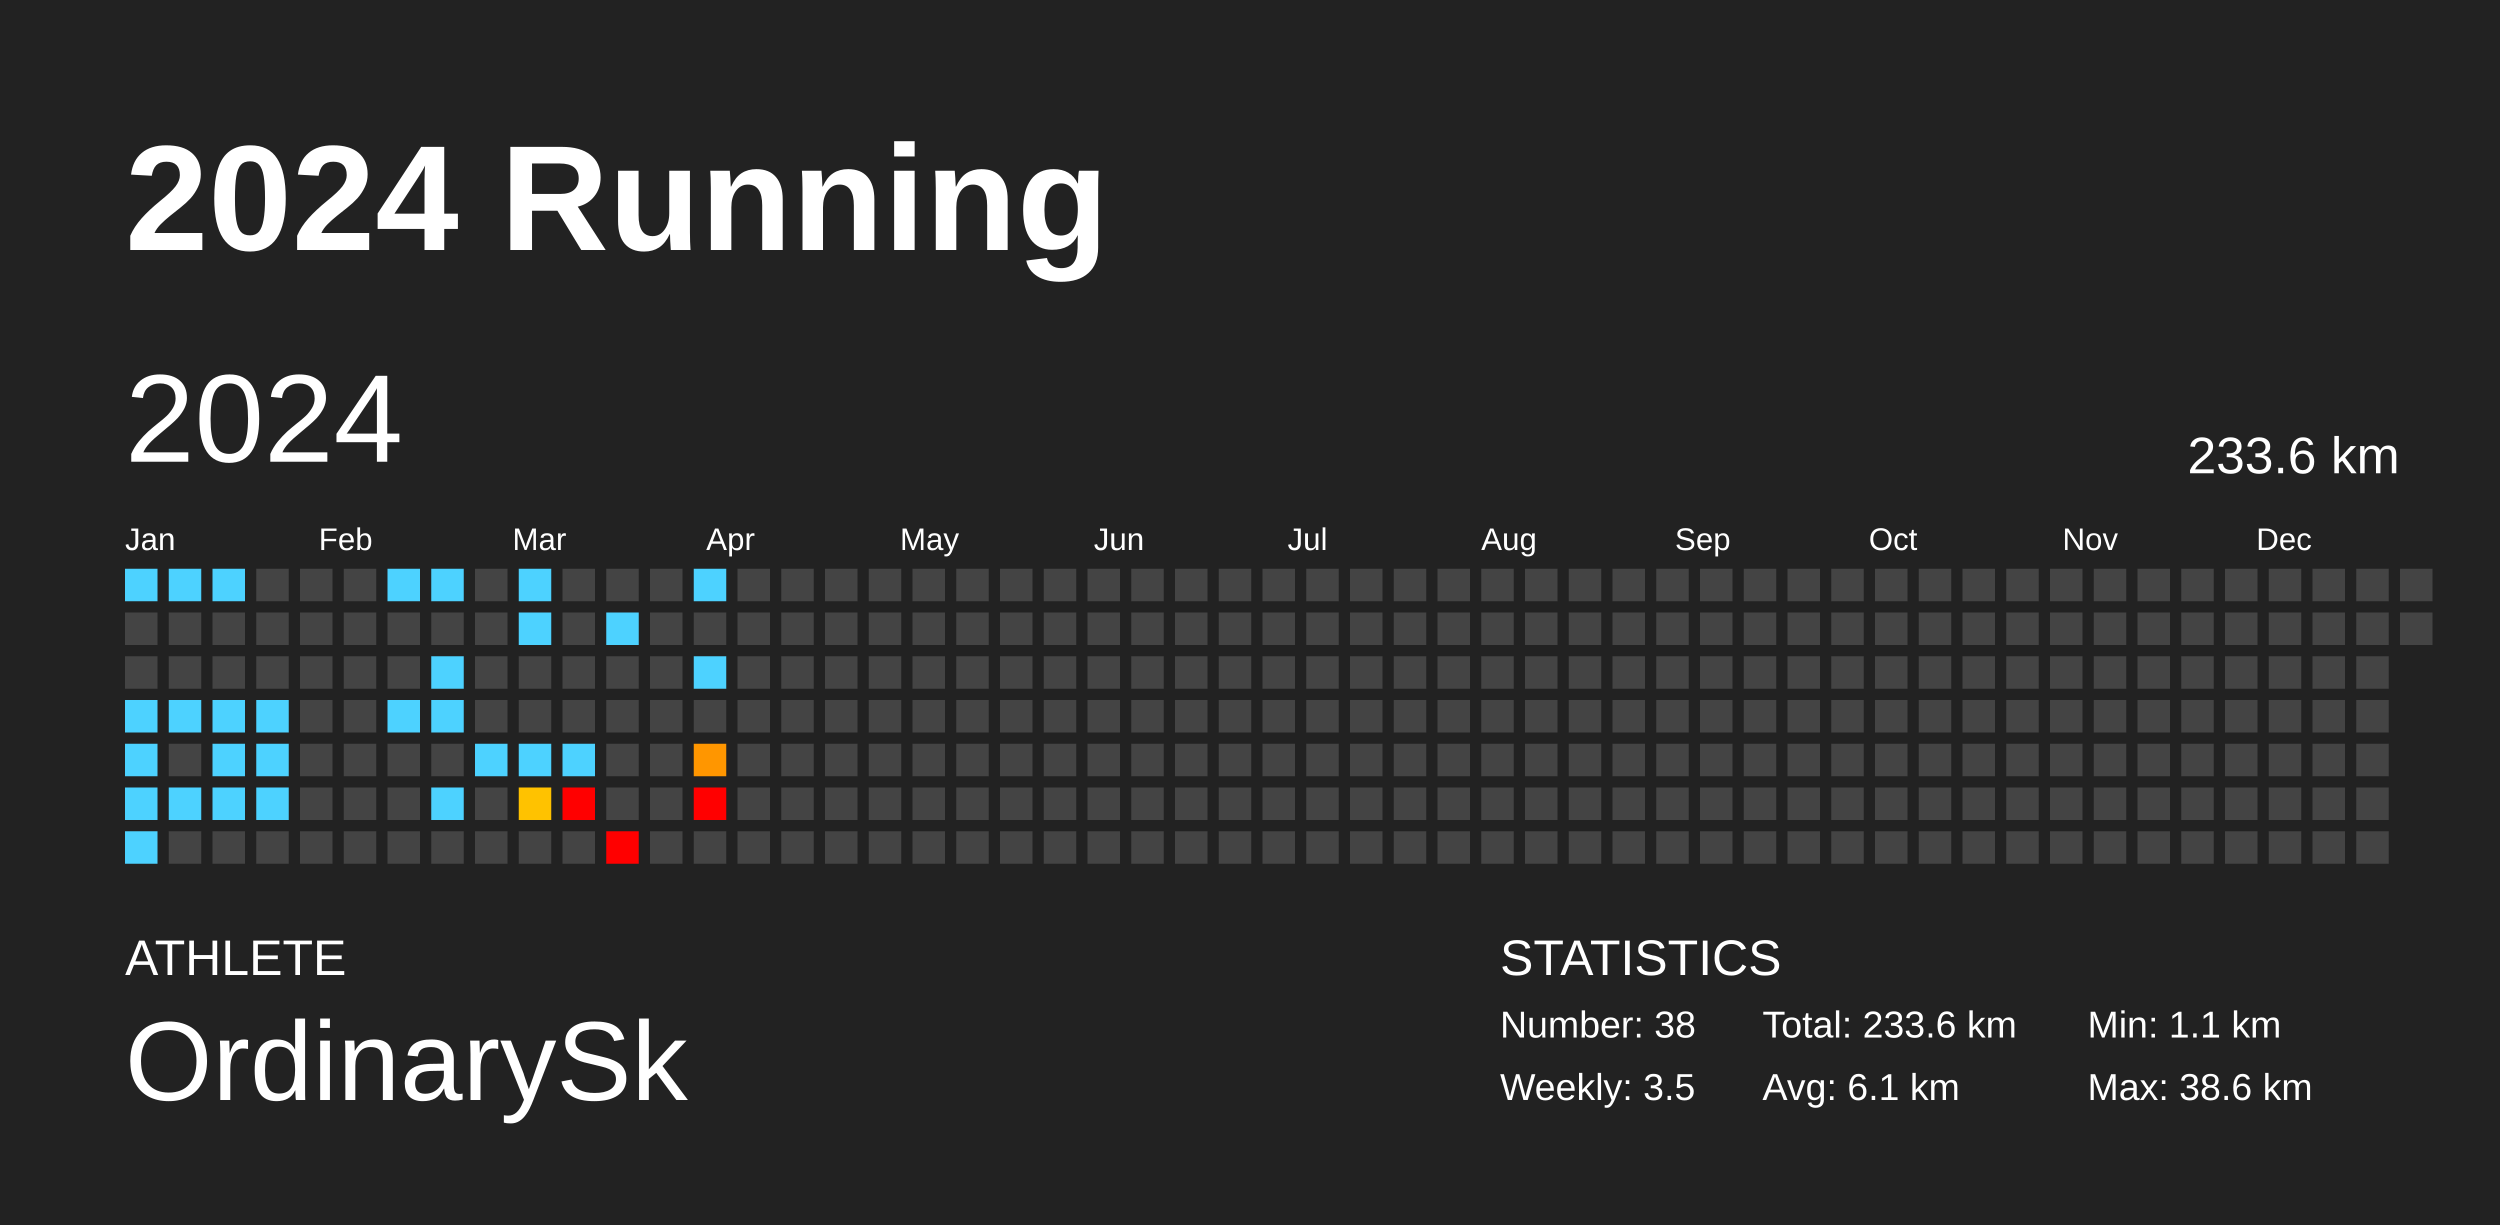
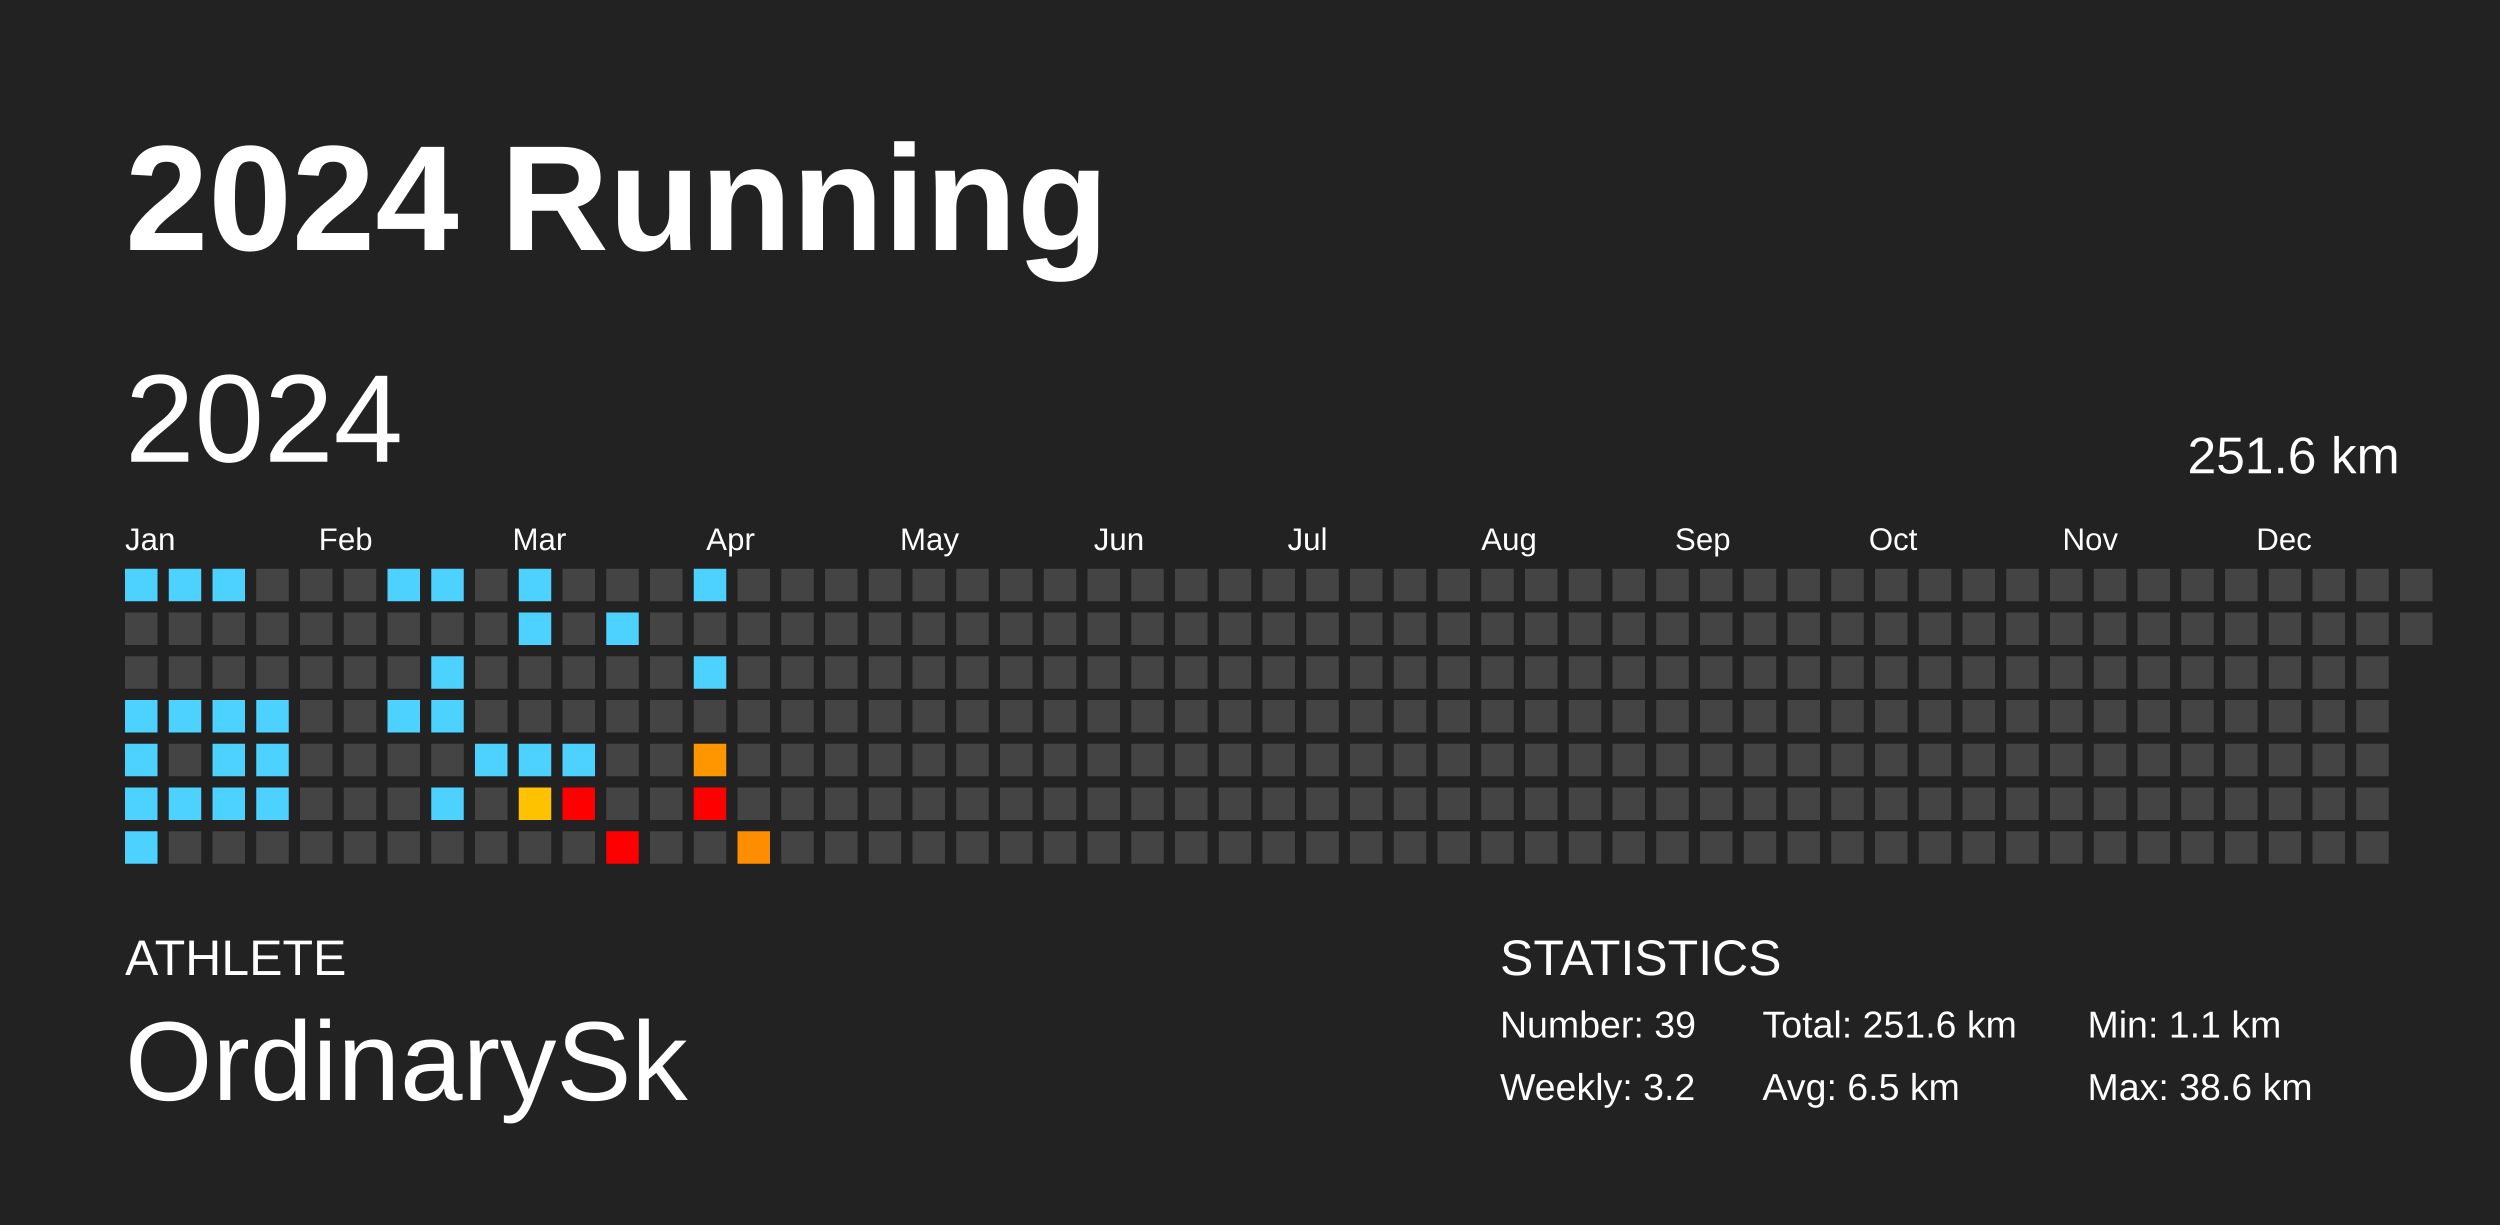
<svg xmlns="http://www.w3.org/2000/svg" baseProfile="full" height="98mm" version="1.1" viewBox="0,0,200,98" width="200mm">
  <defs />
  <rect fill="#222222" height="98" width="200" x="0" y="0" />
  <text fill="#FFFFFF" style="font-size:12px; font-family:Arial; font-weight:bold;" x="10" y="20">2024 Running</text>
  <text fill="#FFFFFF" style="font-size:4px; font-family:Arial" x="10" y="78">ATHLETE</text>
  <text fill="#FFFFFF" style="font-size:9px; font-family:Arial" x="10" y="88">OrdinarySk</text>
  <text fill="#FFFFFF" style="font-size:4px; font-family:Arial" x="120" y="78">STATISTICS</text>
-   <text fill="#FFFFFF" style="font-size:3px; font-family:Arial" x="120" y="83">Number: 38</text>
-   <text fill="#FFFFFF" style="font-size:3px; font-family:Arial" x="120" y="88">Weekly: 3.5</text>
-   <text fill="#FFFFFF" style="font-size:3px; font-family:Arial" x="141" y="83">Total: 233.6 km</text>
-   <text fill="#FFFFFF" style="font-size:3px; font-family:Arial" x="141" y="88">Avg: 6.1 km</text>
+   <text fill="#FFFFFF" style="font-size:3px; font-family:Arial" x="120" y="83">Number: 39</text>
+   <text fill="#FFFFFF" style="font-size:3px; font-family:Arial" x="120" y="88">Weekly: 3.2</text>
+   <text fill="#FFFFFF" style="font-size:3px; font-family:Arial" x="141" y="83">Total: 251.6 km</text>
+   <text fill="#FFFFFF" style="font-size:3px; font-family:Arial" x="141" y="88">Avg: 6.5 km</text>
  <text fill="#FFFFFF" style="font-size:3px; font-family:Arial" x="167" y="83">Min: 1.1 km</text>
  <text fill="#FFFFFF" style="font-size:3px; font-family:Arial" x="167" y="88">Max: 38.6 km</text>
  <text dominant-baseline="hanging" fill="#FFFFFF" style="font-size:10.0px; font-family:Arial;" x="10" y="30">2024</text>
-   <text dominant-baseline="hanging" fill="#FFFFFF" style="font-size:4.125px; font-family:Arial;" x="175" y="35">233.6 km</text>
+   <text dominant-baseline="hanging" fill="#FFFFFF" style="font-size:4.125px; font-family:Arial;" x="175" y="35">251.6 km</text>
  <text fill="#FFFFFF" style="font-size:2.5px; font-family:Arial" x="10.0" y="44">Jan</text>
  <text fill="#FFFFFF" style="font-size:2.5px; font-family:Arial" x="25.5" y="44">Feb</text>
  <text fill="#FFFFFF" style="font-size:2.5px; font-family:Arial" x="41.0" y="44">Mar</text>
  <text fill="#FFFFFF" style="font-size:2.5px; font-family:Arial" x="56.5" y="44">Apr</text>
  <text fill="#FFFFFF" style="font-size:2.5px; font-family:Arial" x="72.0" y="44">May</text>
  <text fill="#FFFFFF" style="font-size:2.5px; font-family:Arial" x="87.5" y="44">Jun</text>
  <text fill="#FFFFFF" style="font-size:2.5px; font-family:Arial" x="103.0" y="44">Jul</text>
  <text fill="#FFFFFF" style="font-size:2.5px; font-family:Arial" x="118.5" y="44">Aug</text>
  <text fill="#FFFFFF" style="font-size:2.5px; font-family:Arial" x="134.0" y="44">Sep</text>
  <text fill="#FFFFFF" style="font-size:2.5px; font-family:Arial" x="149.5" y="44">Oct</text>
  <text fill="#FFFFFF" style="font-size:2.5px; font-family:Arial" x="165.0" y="44">Nov</text>
  <text fill="#FFFFFF" style="font-size:2.5px; font-family:Arial" x="180.5" y="44">Dec</text>
  <rect fill="#4dd2ff" height="2.6" width="2.6" x="10.0" y="45.5" />
  <rect fill="#444444" height="2.6" width="2.6" x="10.0" y="49.0" />
  <rect fill="#444444" height="2.6" width="2.6" x="10.0" y="52.5" />
  <rect fill="#4dd2ff" height="2.6" width="2.6" x="10.0" y="56.0" />
  <rect fill="#4dd2ff" height="2.6" width="2.6" x="10.0" y="59.5" />
  <rect fill="#4dd2ff" height="2.6" width="2.6" x="10.0" y="63.0" />
  <rect fill="#4dd2ff" height="2.6" width="2.6" x="10.0" y="66.5" />
  <rect fill="#4dd2ff" height="2.6" width="2.6" x="13.5" y="45.5" />
  <rect fill="#444444" height="2.6" width="2.6" x="13.5" y="49.0" />
  <rect fill="#444444" height="2.6" width="2.6" x="13.5" y="52.5" />
  <rect fill="#4dd2ff" height="2.6" width="2.6" x="13.5" y="56.0" />
  <rect fill="#444444" height="2.6" width="2.6" x="13.5" y="59.5" />
  <rect fill="#4dd2ff" height="2.6" width="2.6" x="13.5" y="63.0" />
  <rect fill="#444444" height="2.6" width="2.6" x="13.5" y="66.5" />
  <rect fill="#4dd2ff" height="2.6" width="2.6" x="17.0" y="45.5" />
  <rect fill="#444444" height="2.6" width="2.6" x="17.0" y="49.0" />
  <rect fill="#444444" height="2.6" width="2.6" x="17.0" y="52.5" />
  <rect fill="#4dd2ff" height="2.6" width="2.6" x="17.0" y="56.0" />
  <rect fill="#4dd2ff" height="2.6" width="2.6" x="17.0" y="59.5" />
  <rect fill="#4dd2ff" height="2.6" width="2.6" x="17.0" y="63.0" />
  <rect fill="#444444" height="2.6" width="2.6" x="17.0" y="66.5" />
  <rect fill="#444444" height="2.6" width="2.6" x="20.5" y="45.5" />
  <rect fill="#444444" height="2.6" width="2.6" x="20.5" y="49.0" />
  <rect fill="#444444" height="2.6" width="2.6" x="20.5" y="52.5" />
  <rect fill="#4dd2ff" height="2.6" width="2.6" x="20.5" y="56.0" />
  <rect fill="#4dd2ff" height="2.6" width="2.6" x="20.5" y="59.5" />
  <rect fill="#4dd2ff" height="2.6" width="2.6" x="20.5" y="63.0" />
  <rect fill="#444444" height="2.6" width="2.6" x="20.5" y="66.5" />
  <rect fill="#444444" height="2.6" width="2.6" x="24.0" y="45.5" />
  <rect fill="#444444" height="2.6" width="2.6" x="24.0" y="49.0" />
  <rect fill="#444444" height="2.6" width="2.6" x="24.0" y="52.5" />
  <rect fill="#444444" height="2.6" width="2.6" x="24.0" y="56.0" />
  <rect fill="#444444" height="2.6" width="2.6" x="24.0" y="59.5" />
  <rect fill="#444444" height="2.6" width="2.6" x="24.0" y="63.0" />
  <rect fill="#444444" height="2.6" width="2.6" x="24.0" y="66.5" />
  <rect fill="#444444" height="2.6" width="2.6" x="27.5" y="45.5" />
  <rect fill="#444444" height="2.6" width="2.6" x="27.5" y="49.0" />
  <rect fill="#444444" height="2.6" width="2.6" x="27.5" y="52.5" />
  <rect fill="#444444" height="2.6" width="2.6" x="27.5" y="56.0" />
  <rect fill="#444444" height="2.6" width="2.6" x="27.5" y="59.5" />
  <rect fill="#444444" height="2.6" width="2.6" x="27.5" y="63.0" />
  <rect fill="#444444" height="2.6" width="2.6" x="27.5" y="66.5" />
  <rect fill="#4dd2ff" height="2.6" width="2.6" x="31.0" y="45.5" />
  <rect fill="#444444" height="2.6" width="2.6" x="31.0" y="49.0" />
  <rect fill="#444444" height="2.6" width="2.6" x="31.0" y="52.5" />
  <rect fill="#4dd2ff" height="2.6" width="2.6" x="31.0" y="56.0" />
  <rect fill="#444444" height="2.6" width="2.6" x="31.0" y="59.5" />
  <rect fill="#444444" height="2.6" width="2.6" x="31.0" y="63.0" />
  <rect fill="#444444" height="2.6" width="2.6" x="31.0" y="66.5" />
  <rect fill="#4dd2ff" height="2.6" width="2.6" x="34.5" y="45.5" />
  <rect fill="#444444" height="2.6" width="2.6" x="34.5" y="49.0" />
  <rect fill="#4dd2ff" height="2.6" width="2.6" x="34.5" y="52.5" />
  <rect fill="#4dd2ff" height="2.6" width="2.6" x="34.5" y="56.0" />
  <rect fill="#444444" height="2.6" width="2.6" x="34.5" y="59.5" />
  <rect fill="#4dd2ff" height="2.6" width="2.6" x="34.5" y="63.0" />
  <rect fill="#444444" height="2.6" width="2.6" x="34.5" y="66.5" />
  <rect fill="#444444" height="2.6" width="2.6" x="38.0" y="45.5" />
  <rect fill="#444444" height="2.6" width="2.6" x="38.0" y="49.0" />
  <rect fill="#444444" height="2.6" width="2.6" x="38.0" y="52.5" />
  <rect fill="#444444" height="2.6" width="2.6" x="38.0" y="56.0" />
  <rect fill="#4dd2ff" height="2.6" width="2.6" x="38.0" y="59.5" />
  <rect fill="#444444" height="2.6" width="2.6" x="38.0" y="63.0" />
  <rect fill="#444444" height="2.6" width="2.6" x="38.0" y="66.5" />
  <rect fill="#4dd2ff" height="2.6" width="2.6" x="41.5" y="45.5" />
  <rect fill="#4dd2ff" height="2.6" width="2.6" x="41.5" y="49.0" />
  <rect fill="#444444" height="2.6" width="2.6" x="41.5" y="52.5" />
  <rect fill="#444444" height="2.6" width="2.6" x="41.5" y="56.0" />
  <rect fill="#4dd2ff" height="2.6" width="2.6" x="41.5" y="59.5" />
  <rect fill="#ffc200" height="2.6" width="2.6" x="41.5" y="63.0" />
  <rect fill="#444444" height="2.6" width="2.6" x="41.5" y="66.5" />
  <rect fill="#444444" height="2.6" width="2.6" x="45.0" y="45.5" />
  <rect fill="#444444" height="2.6" width="2.6" x="45.0" y="49.0" />
  <rect fill="#444444" height="2.6" width="2.6" x="45.0" y="52.5" />
  <rect fill="#444444" height="2.6" width="2.6" x="45.0" y="56.0" />
  <rect fill="#4dd2ff" height="2.6" width="2.6" x="45.0" y="59.5" />
  <rect fill="red" height="2.6" width="2.6" x="45.0" y="63.0" />
  <rect fill="#444444" height="2.6" width="2.6" x="45.0" y="66.5" />
  <rect fill="#444444" height="2.6" width="2.6" x="48.5" y="45.5" />
  <rect fill="#4dd2ff" height="2.6" width="2.6" x="48.5" y="49.0" />
  <rect fill="#444444" height="2.6" width="2.6" x="48.5" y="52.5" />
  <rect fill="#444444" height="2.6" width="2.6" x="48.5" y="56.0" />
  <rect fill="#444444" height="2.6" width="2.6" x="48.5" y="59.5" />
  <rect fill="#444444" height="2.6" width="2.6" x="48.5" y="63.0" />
  <rect fill="red" height="2.6" width="2.6" x="48.5" y="66.5" />
  <rect fill="#444444" height="2.6" width="2.6" x="52.0" y="45.5" />
  <rect fill="#444444" height="2.6" width="2.6" x="52.0" y="49.0" />
  <rect fill="#444444" height="2.6" width="2.6" x="52.0" y="52.5" />
  <rect fill="#444444" height="2.6" width="2.6" x="52.0" y="56.0" />
  <rect fill="#444444" height="2.6" width="2.6" x="52.0" y="59.5" />
  <rect fill="#444444" height="2.6" width="2.6" x="52.0" y="63.0" />
  <rect fill="#444444" height="2.6" width="2.6" x="52.0" y="66.5" />
  <rect fill="#4dd2ff" height="2.6" width="2.6" x="55.5" y="45.5" />
  <rect fill="#444444" height="2.6" width="2.6" x="55.5" y="49.0" />
  <rect fill="#4dd2ff" height="2.6" width="2.6" x="55.5" y="52.5" />
  <rect fill="#444444" height="2.6" width="2.6" x="55.5" y="56.0" />
  <rect fill="#ff9600" height="2.6" width="2.6" x="55.5" y="59.5" />
  <rect fill="red" height="2.6" width="2.6" x="55.5" y="63.0" />
  <rect fill="#444444" height="2.6" width="2.6" x="55.5" y="66.5" />
  <rect fill="#444444" height="2.6" width="2.6" x="59.0" y="45.5" />
  <rect fill="#444444" height="2.6" width="2.6" x="59.0" y="49.0" />
  <rect fill="#444444" height="2.6" width="2.6" x="59.0" y="52.5" />
  <rect fill="#444444" height="2.6" width="2.6" x="59.0" y="56.0" />
  <rect fill="#444444" height="2.6" width="2.6" x="59.0" y="59.5" />
  <rect fill="#444444" height="2.6" width="2.6" x="59.0" y="63.0" />
-   <rect fill="#444444" height="2.6" width="2.6" x="59.0" y="66.5" />
+   <rect fill="#ff8d00" height="2.6" width="2.6" x="59.0" y="66.5" />
  <rect fill="#444444" height="2.6" width="2.6" x="62.5" y="45.5" />
  <rect fill="#444444" height="2.6" width="2.6" x="62.5" y="49.0" />
  <rect fill="#444444" height="2.6" width="2.6" x="62.5" y="52.5" />
  <rect fill="#444444" height="2.6" width="2.6" x="62.5" y="56.0" />
  <rect fill="#444444" height="2.6" width="2.6" x="62.5" y="59.5" />
  <rect fill="#444444" height="2.6" width="2.6" x="62.5" y="63.0" />
  <rect fill="#444444" height="2.6" width="2.6" x="62.5" y="66.5" />
  <rect fill="#444444" height="2.6" width="2.6" x="66.0" y="45.5" />
  <rect fill="#444444" height="2.6" width="2.6" x="66.0" y="49.0" />
  <rect fill="#444444" height="2.6" width="2.6" x="66.0" y="52.5" />
  <rect fill="#444444" height="2.6" width="2.6" x="66.0" y="56.0" />
  <rect fill="#444444" height="2.6" width="2.6" x="66.0" y="59.5" />
  <rect fill="#444444" height="2.6" width="2.6" x="66.0" y="63.0" />
  <rect fill="#444444" height="2.6" width="2.6" x="66.0" y="66.5" />
  <rect fill="#444444" height="2.6" width="2.6" x="69.5" y="45.5" />
  <rect fill="#444444" height="2.6" width="2.6" x="69.5" y="49.0" />
  <rect fill="#444444" height="2.6" width="2.6" x="69.5" y="52.5" />
  <rect fill="#444444" height="2.6" width="2.6" x="69.5" y="56.0" />
  <rect fill="#444444" height="2.6" width="2.6" x="69.5" y="59.5" />
  <rect fill="#444444" height="2.6" width="2.6" x="69.5" y="63.0" />
  <rect fill="#444444" height="2.6" width="2.6" x="69.5" y="66.5" />
  <rect fill="#444444" height="2.6" width="2.6" x="73.0" y="45.5" />
  <rect fill="#444444" height="2.6" width="2.6" x="73.0" y="49.0" />
  <rect fill="#444444" height="2.6" width="2.6" x="73.0" y="52.5" />
  <rect fill="#444444" height="2.6" width="2.6" x="73.0" y="56.0" />
  <rect fill="#444444" height="2.6" width="2.6" x="73.0" y="59.5" />
  <rect fill="#444444" height="2.6" width="2.6" x="73.0" y="63.0" />
  <rect fill="#444444" height="2.6" width="2.6" x="73.0" y="66.5" />
  <rect fill="#444444" height="2.6" width="2.6" x="76.5" y="45.5" />
  <rect fill="#444444" height="2.6" width="2.6" x="76.5" y="49.0" />
  <rect fill="#444444" height="2.6" width="2.6" x="76.5" y="52.5" />
  <rect fill="#444444" height="2.6" width="2.6" x="76.5" y="56.0" />
  <rect fill="#444444" height="2.6" width="2.6" x="76.5" y="59.5" />
  <rect fill="#444444" height="2.6" width="2.6" x="76.5" y="63.0" />
  <rect fill="#444444" height="2.6" width="2.6" x="76.5" y="66.5" />
  <rect fill="#444444" height="2.6" width="2.6" x="80.0" y="45.5" />
  <rect fill="#444444" height="2.6" width="2.6" x="80.0" y="49.0" />
  <rect fill="#444444" height="2.6" width="2.6" x="80.0" y="52.5" />
  <rect fill="#444444" height="2.6" width="2.6" x="80.0" y="56.0" />
  <rect fill="#444444" height="2.6" width="2.6" x="80.0" y="59.5" />
  <rect fill="#444444" height="2.6" width="2.6" x="80.0" y="63.0" />
  <rect fill="#444444" height="2.6" width="2.6" x="80.0" y="66.5" />
  <rect fill="#444444" height="2.6" width="2.6" x="83.5" y="45.5" />
  <rect fill="#444444" height="2.6" width="2.6" x="83.5" y="49.0" />
  <rect fill="#444444" height="2.6" width="2.6" x="83.5" y="52.5" />
  <rect fill="#444444" height="2.6" width="2.6" x="83.5" y="56.0" />
  <rect fill="#444444" height="2.6" width="2.6" x="83.5" y="59.5" />
  <rect fill="#444444" height="2.6" width="2.6" x="83.5" y="63.0" />
  <rect fill="#444444" height="2.6" width="2.6" x="83.5" y="66.5" />
  <rect fill="#444444" height="2.6" width="2.6" x="87.0" y="45.5" />
  <rect fill="#444444" height="2.6" width="2.6" x="87.0" y="49.0" />
  <rect fill="#444444" height="2.6" width="2.6" x="87.0" y="52.5" />
  <rect fill="#444444" height="2.6" width="2.6" x="87.0" y="56.0" />
  <rect fill="#444444" height="2.6" width="2.6" x="87.0" y="59.5" />
  <rect fill="#444444" height="2.6" width="2.6" x="87.0" y="63.0" />
  <rect fill="#444444" height="2.6" width="2.6" x="87.0" y="66.5" />
  <rect fill="#444444" height="2.6" width="2.6" x="90.5" y="45.5" />
  <rect fill="#444444" height="2.6" width="2.6" x="90.5" y="49.0" />
  <rect fill="#444444" height="2.6" width="2.6" x="90.5" y="52.5" />
  <rect fill="#444444" height="2.6" width="2.6" x="90.5" y="56.0" />
  <rect fill="#444444" height="2.6" width="2.6" x="90.5" y="59.5" />
  <rect fill="#444444" height="2.6" width="2.6" x="90.5" y="63.0" />
  <rect fill="#444444" height="2.6" width="2.6" x="90.5" y="66.5" />
  <rect fill="#444444" height="2.6" width="2.6" x="94.0" y="45.5" />
  <rect fill="#444444" height="2.6" width="2.6" x="94.0" y="49.0" />
  <rect fill="#444444" height="2.6" width="2.6" x="94.0" y="52.5" />
  <rect fill="#444444" height="2.6" width="2.6" x="94.0" y="56.0" />
  <rect fill="#444444" height="2.6" width="2.6" x="94.0" y="59.5" />
  <rect fill="#444444" height="2.6" width="2.6" x="94.0" y="63.0" />
  <rect fill="#444444" height="2.6" width="2.6" x="94.0" y="66.5" />
  <rect fill="#444444" height="2.6" width="2.6" x="97.5" y="45.5" />
  <rect fill="#444444" height="2.6" width="2.6" x="97.5" y="49.0" />
  <rect fill="#444444" height="2.6" width="2.6" x="97.5" y="52.5" />
  <rect fill="#444444" height="2.6" width="2.6" x="97.5" y="56.0" />
  <rect fill="#444444" height="2.6" width="2.6" x="97.5" y="59.5" />
  <rect fill="#444444" height="2.6" width="2.6" x="97.5" y="63.0" />
  <rect fill="#444444" height="2.6" width="2.6" x="97.5" y="66.5" />
  <rect fill="#444444" height="2.6" width="2.6" x="101.0" y="45.5" />
  <rect fill="#444444" height="2.6" width="2.6" x="101.0" y="49.0" />
  <rect fill="#444444" height="2.6" width="2.6" x="101.0" y="52.5" />
  <rect fill="#444444" height="2.6" width="2.6" x="101.0" y="56.0" />
  <rect fill="#444444" height="2.6" width="2.6" x="101.0" y="59.5" />
  <rect fill="#444444" height="2.6" width="2.6" x="101.0" y="63.0" />
  <rect fill="#444444" height="2.6" width="2.6" x="101.0" y="66.5" />
  <rect fill="#444444" height="2.6" width="2.6" x="104.5" y="45.5" />
  <rect fill="#444444" height="2.6" width="2.6" x="104.5" y="49.0" />
  <rect fill="#444444" height="2.6" width="2.6" x="104.5" y="52.5" />
  <rect fill="#444444" height="2.6" width="2.6" x="104.5" y="56.0" />
  <rect fill="#444444" height="2.6" width="2.6" x="104.5" y="59.5" />
  <rect fill="#444444" height="2.6" width="2.6" x="104.5" y="63.0" />
  <rect fill="#444444" height="2.6" width="2.6" x="104.5" y="66.5" />
  <rect fill="#444444" height="2.6" width="2.6" x="108.0" y="45.5" />
  <rect fill="#444444" height="2.6" width="2.6" x="108.0" y="49.0" />
  <rect fill="#444444" height="2.6" width="2.6" x="108.0" y="52.5" />
  <rect fill="#444444" height="2.6" width="2.6" x="108.0" y="56.0" />
  <rect fill="#444444" height="2.6" width="2.6" x="108.0" y="59.5" />
  <rect fill="#444444" height="2.6" width="2.6" x="108.0" y="63.0" />
  <rect fill="#444444" height="2.6" width="2.6" x="108.0" y="66.5" />
  <rect fill="#444444" height="2.6" width="2.6" x="111.5" y="45.5" />
  <rect fill="#444444" height="2.6" width="2.6" x="111.5" y="49.0" />
  <rect fill="#444444" height="2.6" width="2.6" x="111.5" y="52.5" />
  <rect fill="#444444" height="2.6" width="2.6" x="111.5" y="56.0" />
  <rect fill="#444444" height="2.6" width="2.6" x="111.5" y="59.5" />
  <rect fill="#444444" height="2.6" width="2.6" x="111.5" y="63.0" />
  <rect fill="#444444" height="2.6" width="2.6" x="111.5" y="66.5" />
  <rect fill="#444444" height="2.6" width="2.6" x="115.0" y="45.5" />
  <rect fill="#444444" height="2.6" width="2.6" x="115.0" y="49.0" />
  <rect fill="#444444" height="2.6" width="2.6" x="115.0" y="52.5" />
  <rect fill="#444444" height="2.6" width="2.6" x="115.0" y="56.0" />
  <rect fill="#444444" height="2.6" width="2.6" x="115.0" y="59.5" />
  <rect fill="#444444" height="2.6" width="2.6" x="115.0" y="63.0" />
  <rect fill="#444444" height="2.6" width="2.6" x="115.0" y="66.5" />
  <rect fill="#444444" height="2.6" width="2.6" x="118.5" y="45.5" />
  <rect fill="#444444" height="2.6" width="2.6" x="118.5" y="49.0" />
  <rect fill="#444444" height="2.6" width="2.6" x="118.5" y="52.5" />
  <rect fill="#444444" height="2.6" width="2.6" x="118.5" y="56.0" />
  <rect fill="#444444" height="2.6" width="2.6" x="118.5" y="59.5" />
  <rect fill="#444444" height="2.6" width="2.6" x="118.5" y="63.0" />
  <rect fill="#444444" height="2.6" width="2.6" x="118.5" y="66.5" />
  <rect fill="#444444" height="2.6" width="2.6" x="122.0" y="45.5" />
  <rect fill="#444444" height="2.6" width="2.6" x="122.0" y="49.0" />
  <rect fill="#444444" height="2.6" width="2.6" x="122.0" y="52.5" />
  <rect fill="#444444" height="2.6" width="2.6" x="122.0" y="56.0" />
  <rect fill="#444444" height="2.6" width="2.6" x="122.0" y="59.5" />
  <rect fill="#444444" height="2.6" width="2.6" x="122.0" y="63.0" />
  <rect fill="#444444" height="2.6" width="2.6" x="122.0" y="66.5" />
  <rect fill="#444444" height="2.6" width="2.6" x="125.5" y="45.5" />
  <rect fill="#444444" height="2.6" width="2.6" x="125.5" y="49.0" />
  <rect fill="#444444" height="2.6" width="2.6" x="125.5" y="52.5" />
  <rect fill="#444444" height="2.6" width="2.6" x="125.5" y="56.0" />
  <rect fill="#444444" height="2.6" width="2.6" x="125.5" y="59.5" />
  <rect fill="#444444" height="2.6" width="2.6" x="125.5" y="63.0" />
  <rect fill="#444444" height="2.6" width="2.6" x="125.5" y="66.5" />
  <rect fill="#444444" height="2.6" width="2.6" x="129.0" y="45.5" />
  <rect fill="#444444" height="2.6" width="2.6" x="129.0" y="49.0" />
  <rect fill="#444444" height="2.6" width="2.6" x="129.0" y="52.5" />
  <rect fill="#444444" height="2.6" width="2.6" x="129.0" y="56.0" />
  <rect fill="#444444" height="2.6" width="2.6" x="129.0" y="59.5" />
  <rect fill="#444444" height="2.6" width="2.6" x="129.0" y="63.0" />
  <rect fill="#444444" height="2.6" width="2.6" x="129.0" y="66.5" />
  <rect fill="#444444" height="2.6" width="2.6" x="132.5" y="45.5" />
  <rect fill="#444444" height="2.6" width="2.6" x="132.5" y="49.0" />
  <rect fill="#444444" height="2.6" width="2.6" x="132.5" y="52.5" />
  <rect fill="#444444" height="2.6" width="2.6" x="132.5" y="56.0" />
  <rect fill="#444444" height="2.6" width="2.6" x="132.5" y="59.5" />
  <rect fill="#444444" height="2.6" width="2.6" x="132.5" y="63.0" />
  <rect fill="#444444" height="2.6" width="2.6" x="132.5" y="66.5" />
  <rect fill="#444444" height="2.6" width="2.6" x="136.0" y="45.5" />
  <rect fill="#444444" height="2.6" width="2.6" x="136.0" y="49.0" />
  <rect fill="#444444" height="2.6" width="2.6" x="136.0" y="52.5" />
  <rect fill="#444444" height="2.6" width="2.6" x="136.0" y="56.0" />
  <rect fill="#444444" height="2.6" width="2.6" x="136.0" y="59.5" />
  <rect fill="#444444" height="2.6" width="2.6" x="136.0" y="63.0" />
  <rect fill="#444444" height="2.6" width="2.6" x="136.0" y="66.5" />
  <rect fill="#444444" height="2.6" width="2.6" x="139.5" y="45.5" />
  <rect fill="#444444" height="2.6" width="2.6" x="139.5" y="49.0" />
  <rect fill="#444444" height="2.6" width="2.6" x="139.5" y="52.5" />
  <rect fill="#444444" height="2.6" width="2.6" x="139.5" y="56.0" />
  <rect fill="#444444" height="2.6" width="2.6" x="139.5" y="59.5" />
  <rect fill="#444444" height="2.6" width="2.6" x="139.5" y="63.0" />
  <rect fill="#444444" height="2.6" width="2.6" x="139.5" y="66.5" />
  <rect fill="#444444" height="2.6" width="2.6" x="143.0" y="45.5" />
  <rect fill="#444444" height="2.6" width="2.6" x="143.0" y="49.0" />
  <rect fill="#444444" height="2.6" width="2.6" x="143.0" y="52.5" />
  <rect fill="#444444" height="2.6" width="2.6" x="143.0" y="56.0" />
  <rect fill="#444444" height="2.6" width="2.6" x="143.0" y="59.5" />
  <rect fill="#444444" height="2.6" width="2.6" x="143.0" y="63.0" />
  <rect fill="#444444" height="2.6" width="2.6" x="143.0" y="66.5" />
  <rect fill="#444444" height="2.6" width="2.6" x="146.5" y="45.5" />
  <rect fill="#444444" height="2.6" width="2.6" x="146.5" y="49.0" />
  <rect fill="#444444" height="2.6" width="2.6" x="146.5" y="52.5" />
  <rect fill="#444444" height="2.6" width="2.6" x="146.5" y="56.0" />
  <rect fill="#444444" height="2.6" width="2.6" x="146.5" y="59.5" />
  <rect fill="#444444" height="2.6" width="2.6" x="146.5" y="63.0" />
  <rect fill="#444444" height="2.6" width="2.6" x="146.5" y="66.5" />
  <rect fill="#444444" height="2.6" width="2.6" x="150.0" y="45.5" />
  <rect fill="#444444" height="2.6" width="2.6" x="150.0" y="49.0" />
  <rect fill="#444444" height="2.6" width="2.6" x="150.0" y="52.5" />
  <rect fill="#444444" height="2.6" width="2.6" x="150.0" y="56.0" />
  <rect fill="#444444" height="2.6" width="2.6" x="150.0" y="59.5" />
  <rect fill="#444444" height="2.6" width="2.6" x="150.0" y="63.0" />
  <rect fill="#444444" height="2.6" width="2.6" x="150.0" y="66.5" />
  <rect fill="#444444" height="2.6" width="2.6" x="153.5" y="45.5" />
  <rect fill="#444444" height="2.6" width="2.6" x="153.5" y="49.0" />
  <rect fill="#444444" height="2.6" width="2.6" x="153.5" y="52.5" />
  <rect fill="#444444" height="2.6" width="2.6" x="153.5" y="56.0" />
  <rect fill="#444444" height="2.6" width="2.6" x="153.5" y="59.5" />
  <rect fill="#444444" height="2.6" width="2.6" x="153.5" y="63.0" />
  <rect fill="#444444" height="2.6" width="2.6" x="153.5" y="66.5" />
  <rect fill="#444444" height="2.6" width="2.6" x="157.0" y="45.5" />
  <rect fill="#444444" height="2.6" width="2.6" x="157.0" y="49.0" />
  <rect fill="#444444" height="2.6" width="2.6" x="157.0" y="52.5" />
  <rect fill="#444444" height="2.6" width="2.6" x="157.0" y="56.0" />
  <rect fill="#444444" height="2.6" width="2.6" x="157.0" y="59.5" />
  <rect fill="#444444" height="2.6" width="2.6" x="157.0" y="63.0" />
  <rect fill="#444444" height="2.6" width="2.6" x="157.0" y="66.5" />
  <rect fill="#444444" height="2.6" width="2.6" x="160.5" y="45.5" />
  <rect fill="#444444" height="2.6" width="2.6" x="160.5" y="49.0" />
  <rect fill="#444444" height="2.6" width="2.6" x="160.5" y="52.5" />
  <rect fill="#444444" height="2.6" width="2.6" x="160.5" y="56.0" />
  <rect fill="#444444" height="2.6" width="2.6" x="160.5" y="59.5" />
  <rect fill="#444444" height="2.6" width="2.6" x="160.5" y="63.0" />
  <rect fill="#444444" height="2.6" width="2.6" x="160.5" y="66.5" />
  <rect fill="#444444" height="2.6" width="2.6" x="164.0" y="45.5" />
  <rect fill="#444444" height="2.6" width="2.6" x="164.0" y="49.0" />
  <rect fill="#444444" height="2.6" width="2.6" x="164.0" y="52.5" />
  <rect fill="#444444" height="2.6" width="2.6" x="164.0" y="56.0" />
  <rect fill="#444444" height="2.6" width="2.6" x="164.0" y="59.5" />
  <rect fill="#444444" height="2.6" width="2.6" x="164.0" y="63.0" />
  <rect fill="#444444" height="2.6" width="2.6" x="164.0" y="66.5" />
  <rect fill="#444444" height="2.6" width="2.6" x="167.5" y="45.5" />
  <rect fill="#444444" height="2.6" width="2.6" x="167.5" y="49.0" />
  <rect fill="#444444" height="2.6" width="2.6" x="167.5" y="52.5" />
  <rect fill="#444444" height="2.6" width="2.6" x="167.5" y="56.0" />
  <rect fill="#444444" height="2.6" width="2.6" x="167.5" y="59.5" />
  <rect fill="#444444" height="2.6" width="2.6" x="167.5" y="63.0" />
  <rect fill="#444444" height="2.6" width="2.6" x="167.5" y="66.5" />
  <rect fill="#444444" height="2.6" width="2.6" x="171.0" y="45.5" />
  <rect fill="#444444" height="2.6" width="2.6" x="171.0" y="49.0" />
  <rect fill="#444444" height="2.6" width="2.6" x="171.0" y="52.5" />
  <rect fill="#444444" height="2.6" width="2.6" x="171.0" y="56.0" />
  <rect fill="#444444" height="2.6" width="2.6" x="171.0" y="59.5" />
  <rect fill="#444444" height="2.6" width="2.6" x="171.0" y="63.0" />
  <rect fill="#444444" height="2.6" width="2.6" x="171.0" y="66.5" />
  <rect fill="#444444" height="2.6" width="2.6" x="174.5" y="45.5" />
  <rect fill="#444444" height="2.6" width="2.6" x="174.5" y="49.0" />
  <rect fill="#444444" height="2.6" width="2.6" x="174.5" y="52.5" />
  <rect fill="#444444" height="2.6" width="2.6" x="174.5" y="56.0" />
  <rect fill="#444444" height="2.6" width="2.6" x="174.5" y="59.5" />
  <rect fill="#444444" height="2.6" width="2.6" x="174.5" y="63.0" />
  <rect fill="#444444" height="2.6" width="2.6" x="174.5" y="66.5" />
  <rect fill="#444444" height="2.6" width="2.6" x="178.0" y="45.5" />
  <rect fill="#444444" height="2.6" width="2.6" x="178.0" y="49.0" />
  <rect fill="#444444" height="2.6" width="2.6" x="178.0" y="52.5" />
  <rect fill="#444444" height="2.6" width="2.6" x="178.0" y="56.0" />
  <rect fill="#444444" height="2.6" width="2.6" x="178.0" y="59.5" />
  <rect fill="#444444" height="2.6" width="2.6" x="178.0" y="63.0" />
  <rect fill="#444444" height="2.6" width="2.6" x="178.0" y="66.5" />
  <rect fill="#444444" height="2.6" width="2.6" x="181.5" y="45.5" />
  <rect fill="#444444" height="2.6" width="2.6" x="181.5" y="49.0" />
  <rect fill="#444444" height="2.6" width="2.6" x="181.5" y="52.5" />
  <rect fill="#444444" height="2.6" width="2.6" x="181.5" y="56.0" />
  <rect fill="#444444" height="2.6" width="2.6" x="181.5" y="59.5" />
  <rect fill="#444444" height="2.6" width="2.6" x="181.5" y="63.0" />
  <rect fill="#444444" height="2.6" width="2.6" x="181.5" y="66.5" />
  <rect fill="#444444" height="2.6" width="2.6" x="185.0" y="45.5" />
  <rect fill="#444444" height="2.6" width="2.6" x="185.0" y="49.0" />
  <rect fill="#444444" height="2.6" width="2.6" x="185.0" y="52.5" />
  <rect fill="#444444" height="2.6" width="2.6" x="185.0" y="56.0" />
  <rect fill="#444444" height="2.6" width="2.6" x="185.0" y="59.5" />
  <rect fill="#444444" height="2.6" width="2.6" x="185.0" y="63.0" />
  <rect fill="#444444" height="2.6" width="2.6" x="185.0" y="66.5" />
  <rect fill="#444444" height="2.6" width="2.6" x="188.5" y="45.5" />
  <rect fill="#444444" height="2.6" width="2.6" x="188.5" y="49.0" />
  <rect fill="#444444" height="2.6" width="2.6" x="188.5" y="52.5" />
  <rect fill="#444444" height="2.6" width="2.6" x="188.5" y="56.0" />
  <rect fill="#444444" height="2.6" width="2.6" x="188.5" y="59.5" />
  <rect fill="#444444" height="2.6" width="2.6" x="188.5" y="63.0" />
  <rect fill="#444444" height="2.6" width="2.6" x="188.5" y="66.5" />
  <rect fill="#444444" height="2.6" width="2.6" x="192.0" y="45.5" />
  <rect fill="#444444" height="2.6" width="2.6" x="192.0" y="49.0" />
</svg>
